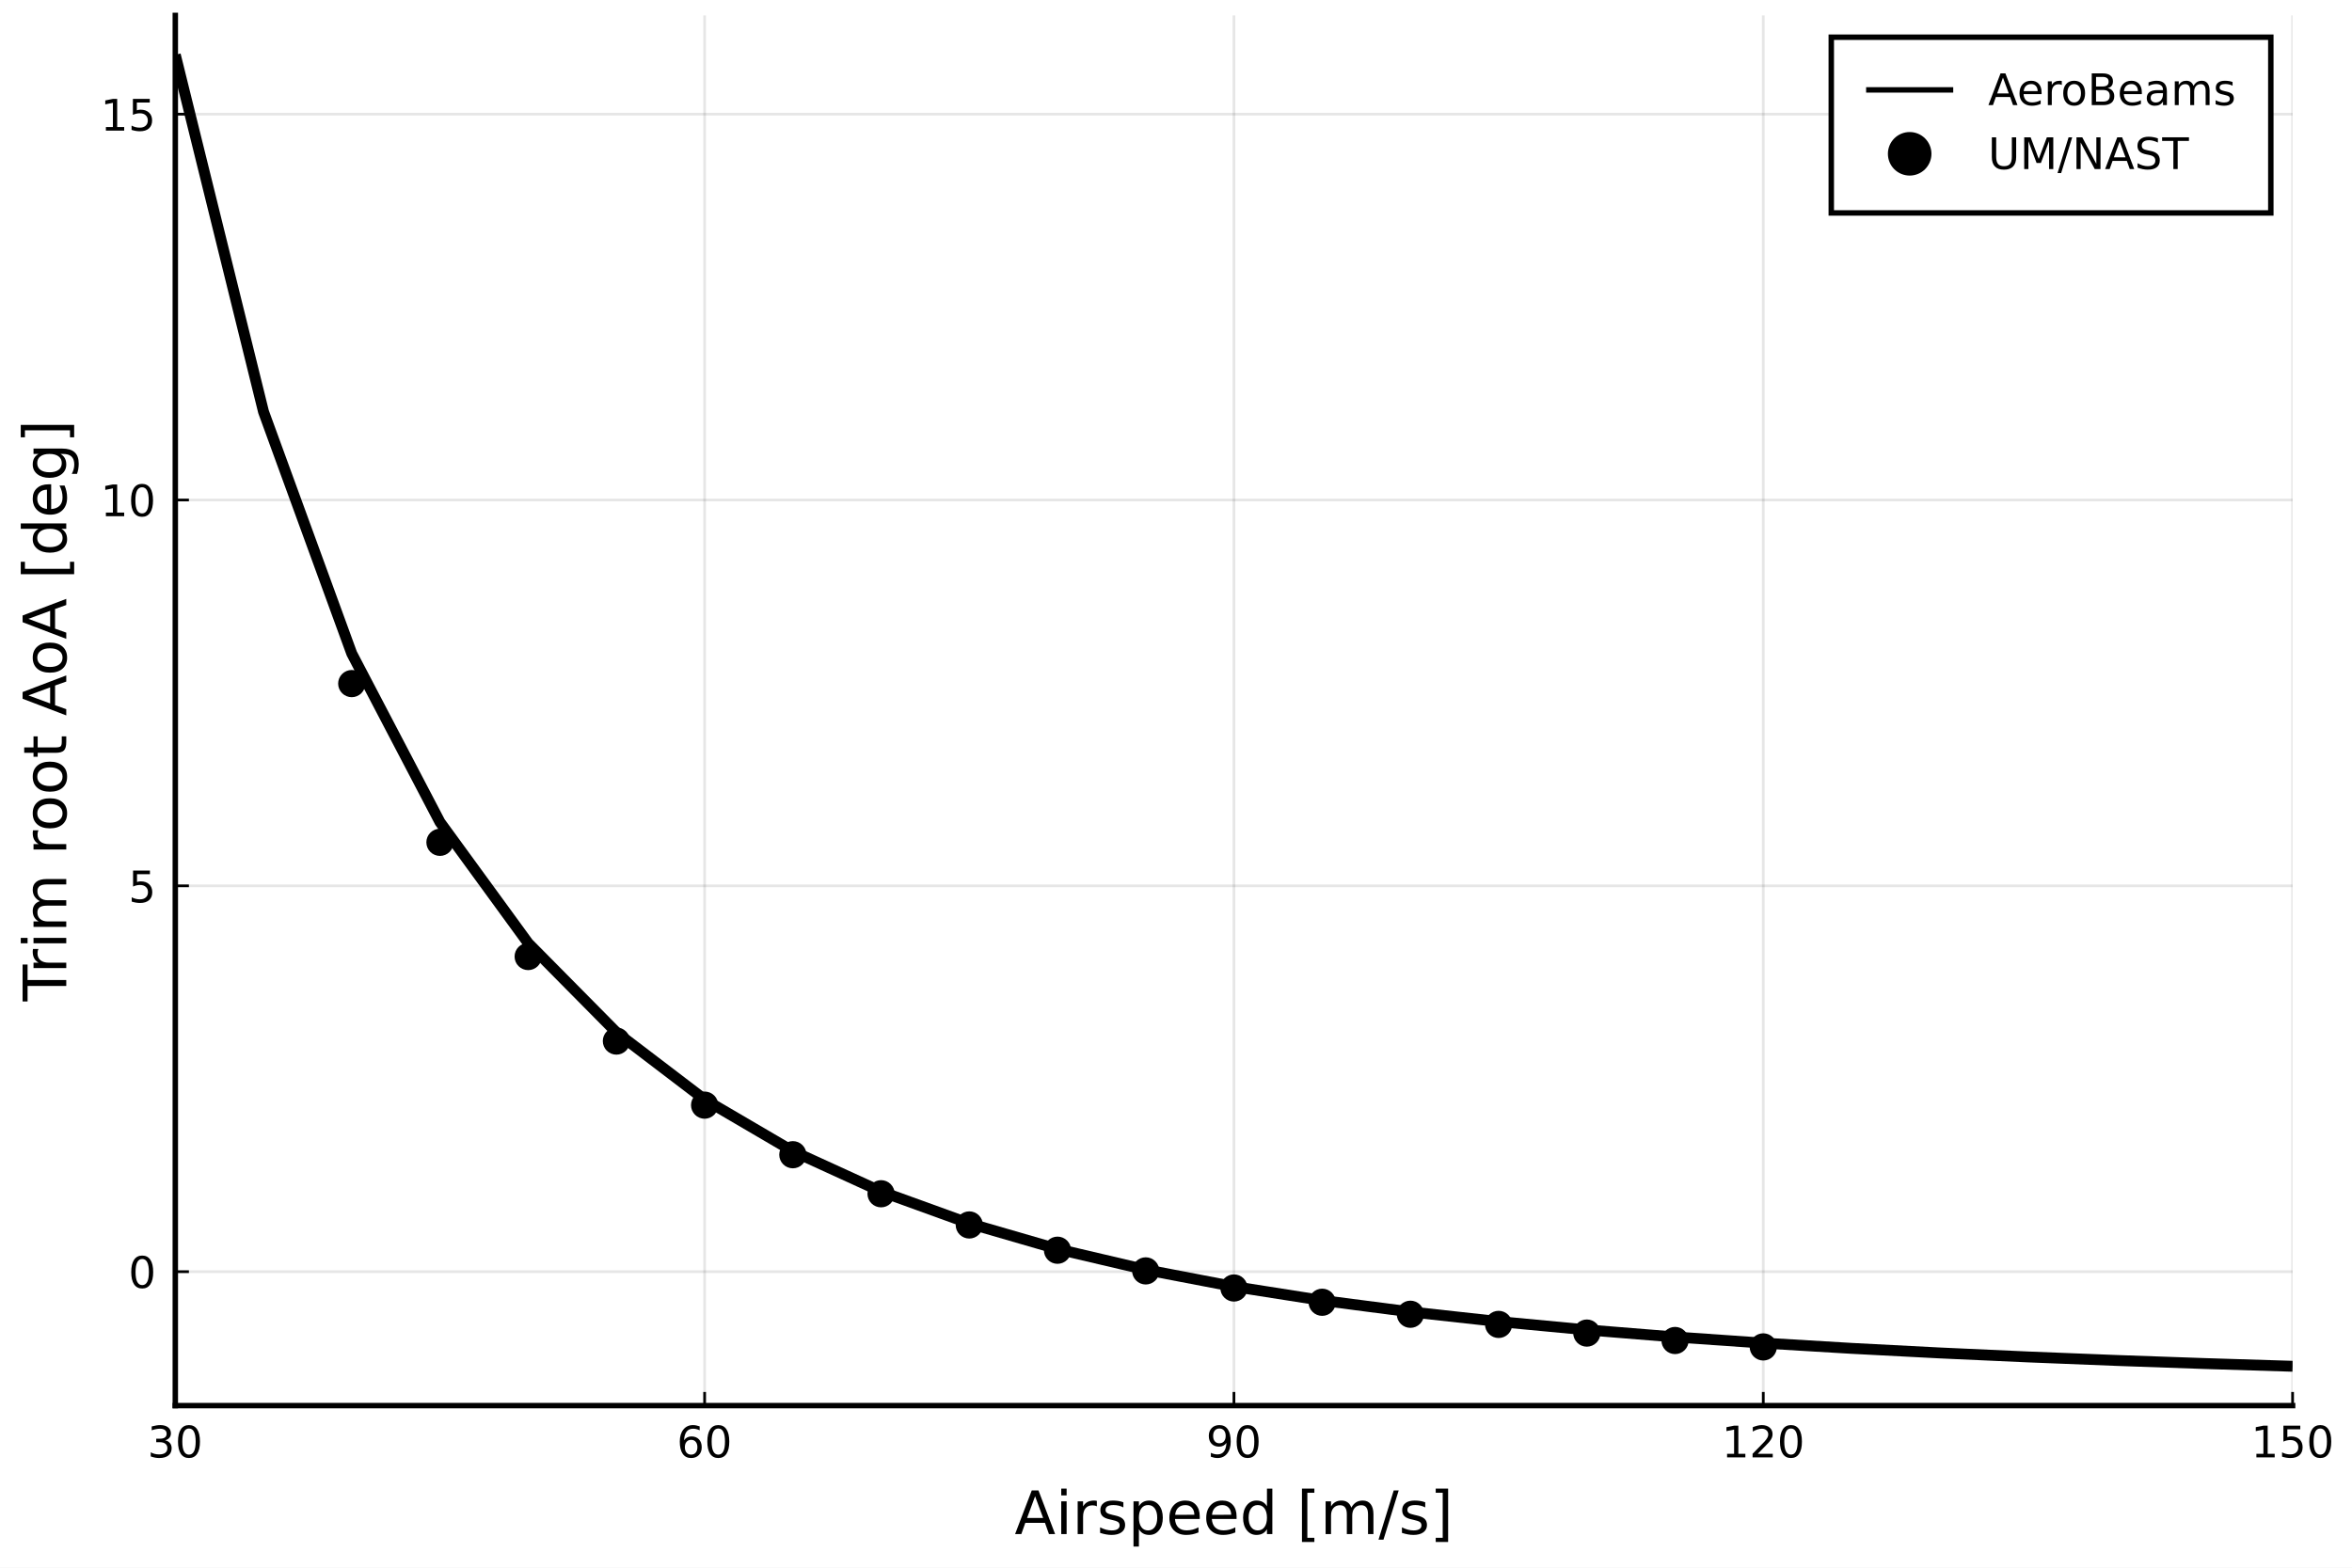
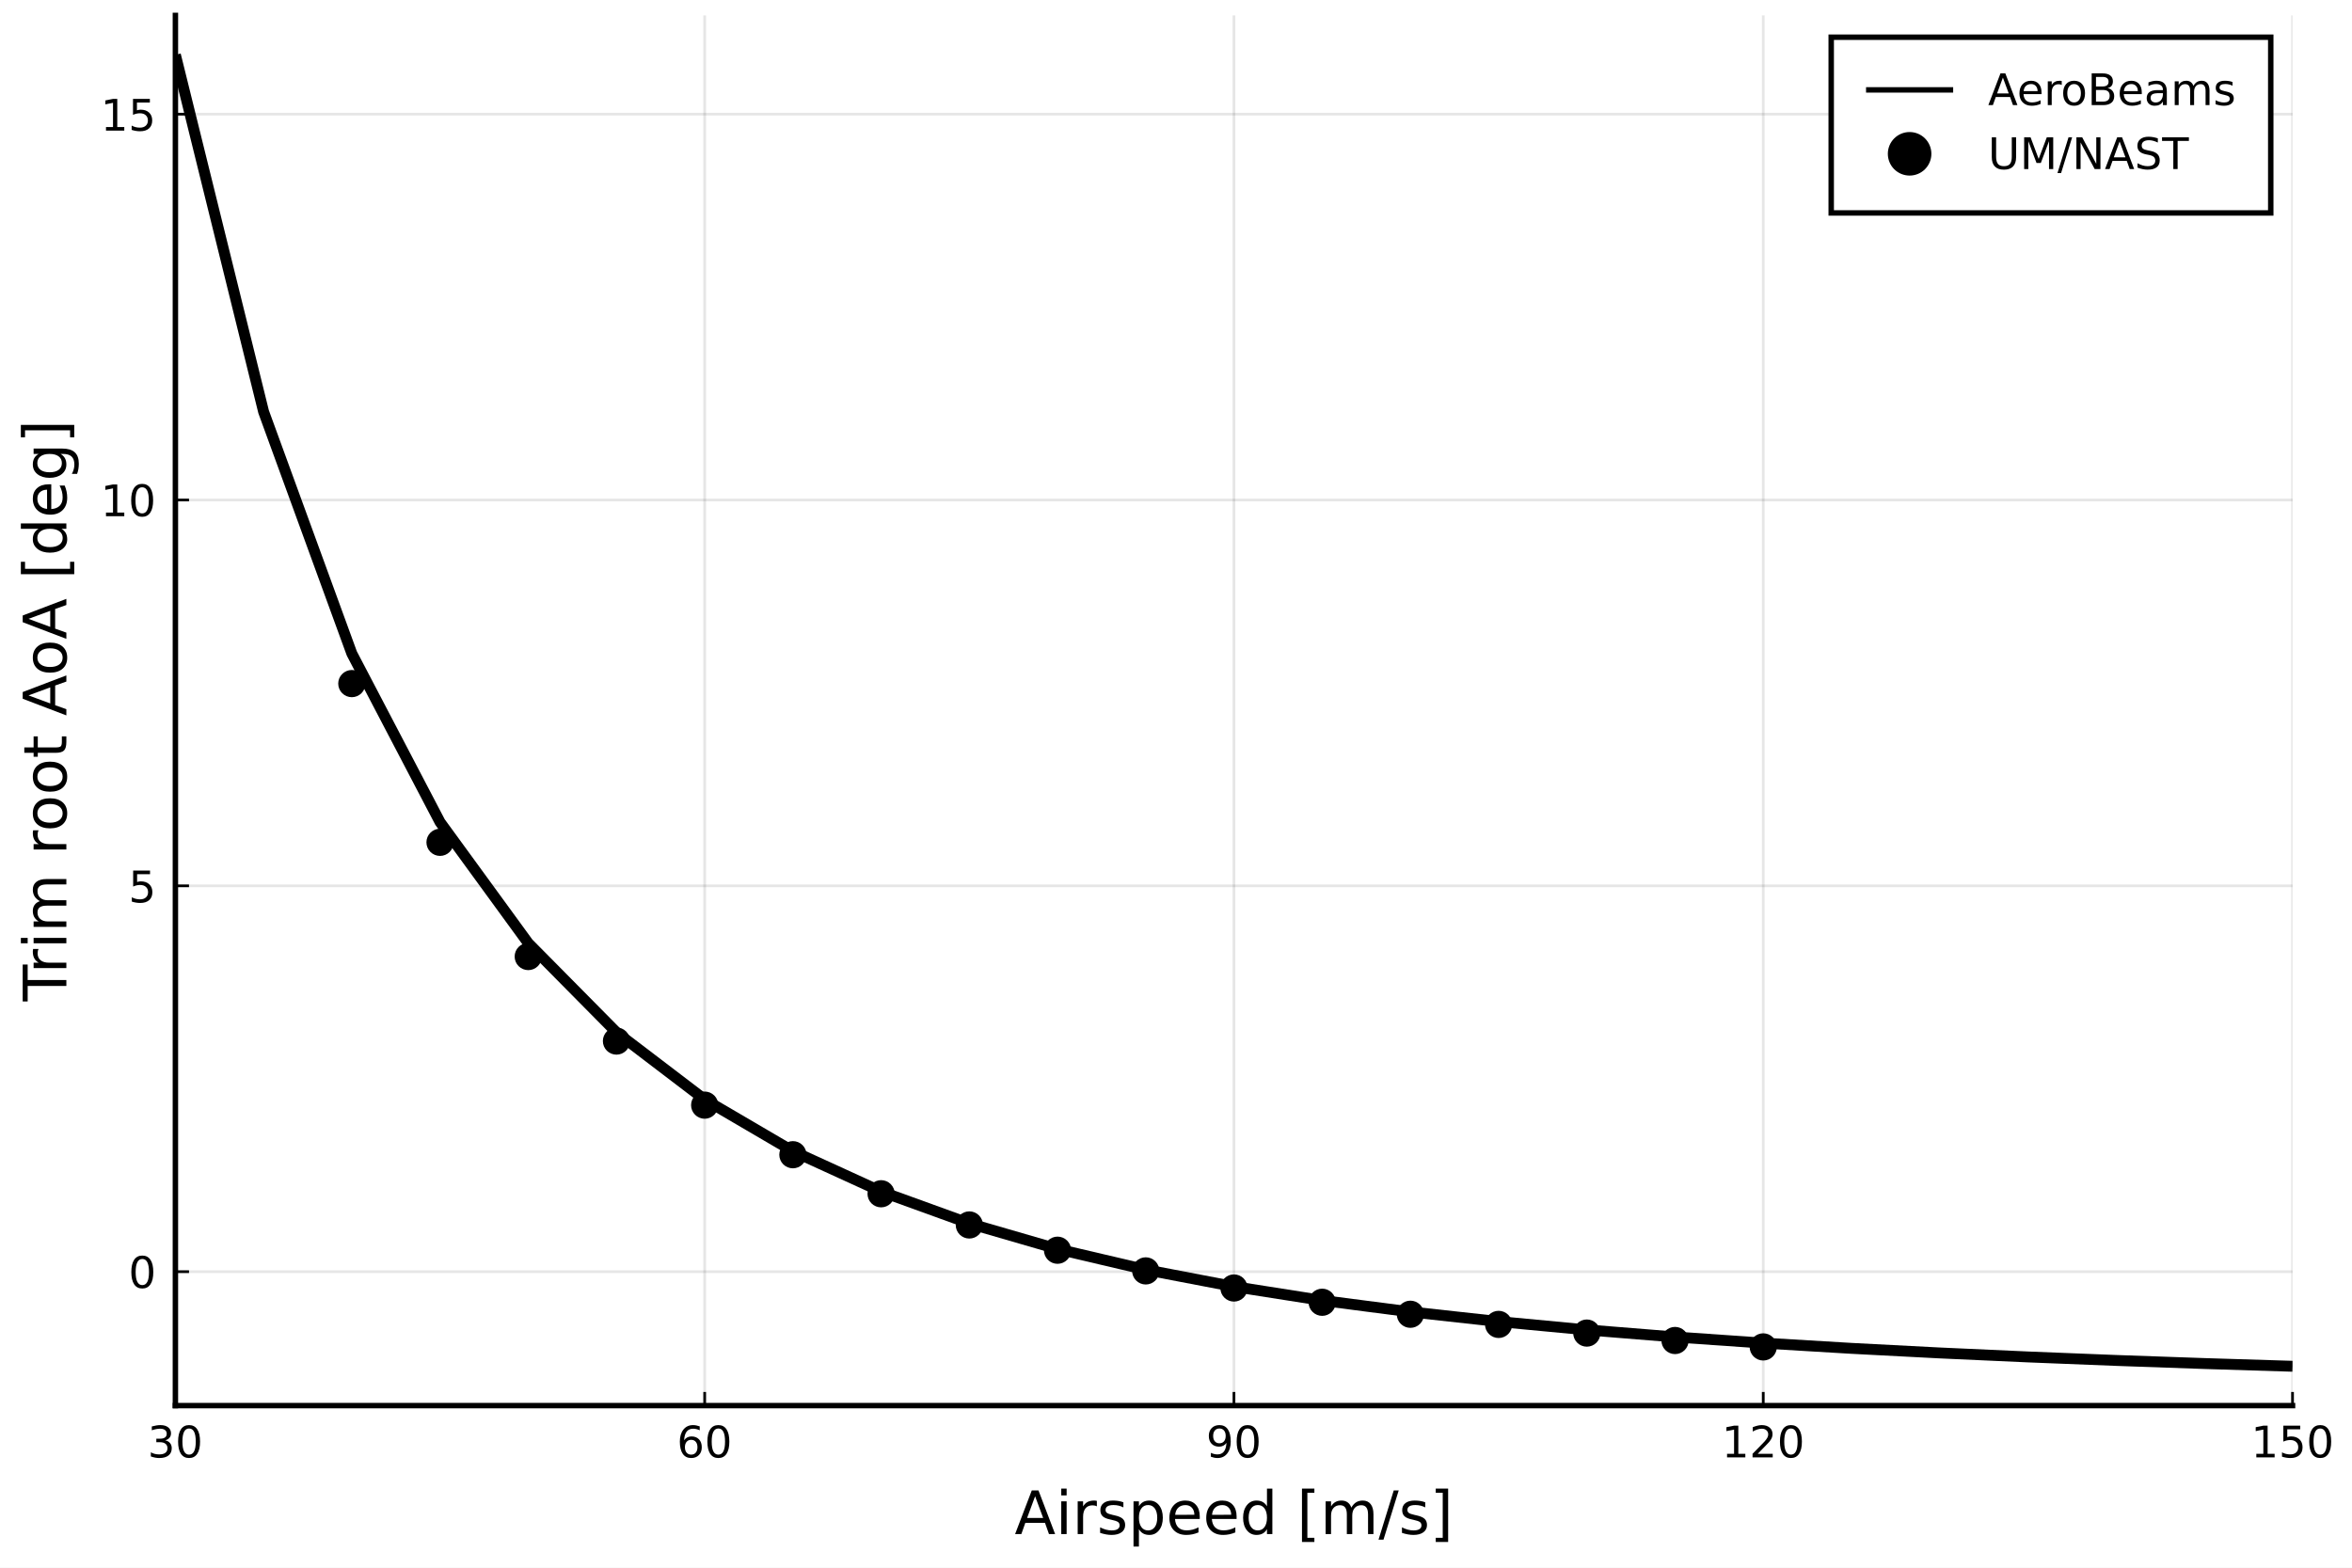
<svg xmlns="http://www.w3.org/2000/svg" xmlns:xlink="http://www.w3.org/1999/xlink" width="432pt" height="288pt" viewBox="0 0 432 288" version="1.1">
  <defs>
    <style type="text/css">*{stroke-linejoin: round; stroke-linecap: butt}</style>
  </defs>
  <g id="figure_1">
    <g id="patch_1">
      <path d="M 0 288  L 432 288  L 432 0  L 0 0  z " style="fill: #ffffff" />
    </g>
    <g id="axes_1">
      <g id="patch_2">
-         <path d="M 32.198 258.225  L 421.089 258.225  L 421.089 2.835  L 32.198 2.835  z " style="fill: #ffffff" />
+         <path d="M 32.216 258.225  L 421.077 258.225  L 421.077 2.835  L 32.216 2.835  z " style="fill: #ffffff" />
      </g>
      <g id="matplotlib.axis_1">
        <g id="xtick_1">
          <g id="line2d_1">
-             <path d="M 32.198 258.225  L 32.198 2.835  " clip-path="url(#pf3ec06d58f)" style="fill: none; stroke: #000000; stroke-opacity: 0.1; stroke-width: 0.5; stroke-linecap: square" />
+             <path d="M 32.216 258.225  L 32.216 2.835  " clip-path="url(#p12e2ec94f1)" style="fill: none; stroke: #000000; stroke-opacity: 0.1; stroke-width: 0.5; stroke-linecap: square" />
          </g>
          <g id="line2d_2">
            <defs>
-               <path id="meacc86bd08" d="M 0 0  L 0 -2.5  " style="stroke: #000000; stroke-width: 0.5" />
-             </defs>
-             <g>
-               <use xlink:href="#meacc86bd08" x="32.198" y="258.225" style="stroke: #000000; stroke-width: 0.5" />
+               <path id="m92c8164a01" d="M 0 0  L 0 -2.5  " style="stroke: #000000; stroke-width: 0.5" />
+             </defs>
+             <g>
+               <use xlink:href="#m92c8164a01" x="32.216" y="258.225" style="stroke: #000000; stroke-width: 0.5" />
            </g>
          </g>
          <g id="text_1">
-             <g transform="translate(27.07834 267.8041) scale(0.08 -0.08)">
+             <g transform="translate(27.09585 267.8041) scale(0.08 -0.08)">
              <defs>
                <path id="DejaVuSans-33" d="M 2597 2516  Q 3050 2419 3304 2112  Q 3559 1806 3559 1356  Q 3559 666 3084 287  Q 2609 -91 1734 -91  Q 1441 -91 1130 -33  Q 819 25 488 141  L 488 750  Q 750 597 1062 519  Q 1375 441 1716 441  Q 2309 441 2620 675  Q 2931 909 2931 1356  Q 2931 1769 2642 2001  Q 2353 2234 1838 2234  L 1294 2234  L 1294 2753  L 1863 2753  Q 2328 2753 2575 2939  Q 2822 3125 2822 3475  Q 2822 3834 2567 4026  Q 2313 4219 1838 4219  Q 1578 4219 1281 4162  Q 984 4106 628 3988  L 628 4550  Q 988 4650 1302 4700  Q 1616 4750 1894 4750  Q 2613 4750 3031 4423  Q 3450 4097 3450 3541  Q 3450 3153 3228 2886  Q 3006 2619 2597 2516  z " transform="scale(0.015625)" />
                <path id="DejaVuSans-30" d="M 2034 4250  Q 1547 4250 1301 3770  Q 1056 3291 1056 2328  Q 1056 1369 1301 889  Q 1547 409 2034 409  Q 2525 409 2770 889  Q 3016 1369 3016 2328  Q 3016 3291 2770 3770  Q 2525 4250 2034 4250  z M 2034 4750  Q 2819 4750 3233 4129  Q 3647 3509 3647 2328  Q 3647 1150 3233 529  Q 2819 -91 2034 -91  Q 1250 -91 836 529  Q 422 1150 422 2328  Q 422 3509 836 4129  Q 1250 4750 2034 4750  z " transform="scale(0.015625)" />
              </defs>
              <use xlink:href="#DejaVuSans-33" transform="translate(0 0.78125)" />
              <use xlink:href="#DejaVuSans-30" transform="translate(63.62305 0.78125)" />
            </g>
          </g>
        </g>
        <g id="xtick_2">
          <g id="line2d_3">
-             <path d="M 129.421 258.225  L 129.421 2.835  " clip-path="url(#pf3ec06d58f)" style="fill: none; stroke: #000000; stroke-opacity: 0.1; stroke-width: 0.5; stroke-linecap: square" />
+             <path d="M 129.431 258.225  L 129.431 2.835  " clip-path="url(#p12e2ec94f1)" style="fill: none; stroke: #000000; stroke-opacity: 0.1; stroke-width: 0.5; stroke-linecap: square" />
          </g>
          <g id="line2d_4">
            <g>
-               <use xlink:href="#meacc86bd08" x="129.421" y="258.225" style="stroke: #000000; stroke-width: 0.5" />
+               <use xlink:href="#m92c8164a01" x="129.431" y="258.225" style="stroke: #000000; stroke-width: 0.5" />
            </g>
          </g>
          <g id="text_2">
-             <g transform="translate(124.3009 267.8041) scale(0.08 -0.08)">
+             <g transform="translate(124.3111 267.8041) scale(0.08 -0.08)">
              <defs>
                <path id="DejaVuSans-36" d="M 2113 2584  Q 1688 2584 1439 2293  Q 1191 2003 1191 1497  Q 1191 994 1439 701  Q 1688 409 2113 409  Q 2538 409 2786 701  Q 3034 994 3034 1497  Q 3034 2003 2786 2293  Q 2538 2584 2113 2584  z M 3366 4563  L 3366 3988  Q 3128 4100 2886 4159  Q 2644 4219 2406 4219  Q 1781 4219 1451 3797  Q 1122 3375 1075 2522  Q 1259 2794 1537 2939  Q 1816 3084 2150 3084  Q 2853 3084 3261 2657  Q 3669 2231 3669 1497  Q 3669 778 3244 343  Q 2819 -91 2113 -91  Q 1303 -91 875 529  Q 447 1150 447 2328  Q 447 3434 972 4092  Q 1497 4750 2381 4750  Q 2619 4750 2861 4703  Q 3103 4656 3366 4563  z " transform="scale(0.015625)" />
              </defs>
              <use xlink:href="#DejaVuSans-36" transform="translate(0 0.78125)" />
              <use xlink:href="#DejaVuSans-30" transform="translate(63.62305 0.78125)" />
            </g>
          </g>
        </g>
        <g id="xtick_3">
          <g id="line2d_5">
-             <path d="M 226.643 258.225  L 226.643 2.835  " clip-path="url(#pf3ec06d58f)" style="fill: none; stroke: #000000; stroke-opacity: 0.1; stroke-width: 0.5; stroke-linecap: square" />
+             <path d="M 226.646 258.225  L 226.646 2.835  " clip-path="url(#p12e2ec94f1)" style="fill: none; stroke: #000000; stroke-opacity: 0.1; stroke-width: 0.5; stroke-linecap: square" />
          </g>
          <g id="line2d_6">
            <g>
-               <use xlink:href="#meacc86bd08" x="226.643" y="258.225" style="stroke: #000000; stroke-width: 0.5" />
+               <use xlink:href="#m92c8164a01" x="226.646" y="258.225" style="stroke: #000000; stroke-width: 0.5" />
            </g>
          </g>
          <g id="text_3">
-             <g transform="translate(221.5234 267.8041) scale(0.08 -0.08)">
+             <g transform="translate(221.5263 267.8041) scale(0.08 -0.08)">
              <defs>
                <path id="DejaVuSans-39" d="M 703 97  L 703 672  Q 941 559 1184 500  Q 1428 441 1663 441  Q 2288 441 2617 861  Q 2947 1281 2994 2138  Q 2813 1869 2534 1725  Q 2256 1581 1919 1581  Q 1219 1581 811 2004  Q 403 2428 403 3163  Q 403 3881 828 4315  Q 1253 4750 1959 4750  Q 2769 4750 3195 4129  Q 3622 3509 3622 2328  Q 3622 1225 3098 567  Q 2575 -91 1691 -91  Q 1453 -91 1209 -44  Q 966 3 703 97  z M 1959 2075  Q 2384 2075 2632 2365  Q 2881 2656 2881 3163  Q 2881 3666 2632 3958  Q 2384 4250 1959 4250  Q 1534 4250 1286 3958  Q 1038 3666 1038 3163  Q 1038 2656 1286 2365  Q 1534 2075 1959 2075  z " transform="scale(0.015625)" />
              </defs>
              <use xlink:href="#DejaVuSans-39" transform="translate(0 0.78125)" />
              <use xlink:href="#DejaVuSans-30" transform="translate(63.62305 0.78125)" />
            </g>
          </g>
        </g>
        <g id="xtick_4">
          <g id="line2d_7">
-             <path d="M 323.866 258.225  L 323.866 2.835  " clip-path="url(#pf3ec06d58f)" style="fill: none; stroke: #000000; stroke-opacity: 0.1; stroke-width: 0.5; stroke-linecap: square" />
+             <path d="M 323.861 258.225  L 323.861 2.835  " clip-path="url(#p12e2ec94f1)" style="fill: none; stroke: #000000; stroke-opacity: 0.1; stroke-width: 0.5; stroke-linecap: square" />
          </g>
          <g id="line2d_8">
            <g>
-               <use xlink:href="#meacc86bd08" x="323.866" y="258.225" style="stroke: #000000; stroke-width: 0.5" />
+               <use xlink:href="#m92c8164a01" x="323.861" y="258.225" style="stroke: #000000; stroke-width: 0.5" />
            </g>
          </g>
          <g id="text_4">
-             <g transform="translate(316.226 267.8041) scale(0.08 -0.08)">
+             <g transform="translate(316.2214 267.8041) scale(0.08 -0.08)">
              <defs>
                <path id="DejaVuSans-31" d="M 794 531  L 1825 531  L 1825 4091  L 703 3866  L 703 4441  L 1819 4666  L 2450 4666  L 2450 531  L 3481 531  L 3481 0  L 794 0  L 794 531  z " transform="scale(0.015625)" />
                <path id="DejaVuSans-32" d="M 1228 531  L 3431 531  L 3431 0  L 469 0  L 469 531  Q 828 903 1448 1529  Q 2069 2156 2228 2338  Q 2531 2678 2651 2914  Q 2772 3150 2772 3378  Q 2772 3750 2511 3984  Q 2250 4219 1831 4219  Q 1534 4219 1204 4116  Q 875 4013 500 3803  L 500 4441  Q 881 4594 1212 4672  Q 1544 4750 1819 4750  Q 2544 4750 2975 4387  Q 3406 4025 3406 3419  Q 3406 3131 3298 2873  Q 3191 2616 2906 2266  Q 2828 2175 2409 1742  Q 1991 1309 1228 531  z " transform="scale(0.015625)" />
              </defs>
              <use xlink:href="#DejaVuSans-31" transform="translate(0 0.78125)" />
              <use xlink:href="#DejaVuSans-32" transform="translate(63.62305 0.78125)" />
              <use xlink:href="#DejaVuSans-30" transform="translate(127.2461 0.78125)" />
            </g>
          </g>
        </g>
        <g id="xtick_5">
          <g id="line2d_9">
-             <path d="M 421.089 258.225  L 421.089 2.835  " clip-path="url(#pf3ec06d58f)" style="fill: none; stroke: #000000; stroke-opacity: 0.1; stroke-width: 0.5; stroke-linecap: square" />
+             <path d="M 421.077 258.225  L 421.077 2.835  " clip-path="url(#p12e2ec94f1)" style="fill: none; stroke: #000000; stroke-opacity: 0.1; stroke-width: 0.5; stroke-linecap: square" />
          </g>
          <g id="line2d_10">
            <g>
-               <use xlink:href="#meacc86bd08" x="421.089" y="258.225" style="stroke: #000000; stroke-width: 0.5" />
+               <use xlink:href="#m92c8164a01" x="421.077" y="258.225" style="stroke: #000000; stroke-width: 0.5" />
            </g>
          </g>
          <g id="text_5">
-             <g transform="translate(413.4485 267.8041) scale(0.08 -0.08)">
+             <g transform="translate(413.4366 267.8041) scale(0.08 -0.08)">
              <defs>
                <path id="DejaVuSans-35" d="M 691 4666  L 3169 4666  L 3169 4134  L 1269 4134  L 1269 2991  Q 1406 3038 1543 3061  Q 1681 3084 1819 3084  Q 2600 3084 3056 2656  Q 3513 2228 3513 1497  Q 3513 744 3044 326  Q 2575 -91 1722 -91  Q 1428 -91 1123 -41  Q 819 9 494 109  L 494 744  Q 775 591 1075 516  Q 1375 441 1709 441  Q 2250 441 2565 725  Q 2881 1009 2881 1497  Q 2881 1984 2565 2268  Q 2250 2553 1709 2553  Q 1456 2553 1204 2497  Q 953 2441 691 2322  L 691 4666  z " transform="scale(0.015625)" />
              </defs>
              <use xlink:href="#DejaVuSans-31" transform="translate(0 0.78125)" />
              <use xlink:href="#DejaVuSans-35" transform="translate(63.62305 0.78125)" />
              <use xlink:href="#DejaVuSans-30" transform="translate(127.2461 0.78125)" />
            </g>
          </g>
        </g>
        <g id="text_6">
-           <g transform="translate(186.3602 281.8261) scale(0.11 -0.11)">
+           <g transform="translate(186.363 281.8261) scale(0.11 -0.11)">
            <defs>
              <path id="DejaVuSans-41" d="M 2188 4044  L 1331 1722  L 3047 1722  L 2188 4044  z M 1831 4666  L 2547 4666  L 4325 0  L 3669 0  L 3244 1197  L 1141 1197  L 716 0  L 50 0  L 1831 4666  z " transform="scale(0.015625)" />
              <path id="DejaVuSans-69" d="M 603 3500  L 1178 3500  L 1178 0  L 603 0  L 603 3500  z M 603 4863  L 1178 4863  L 1178 4134  L 603 4134  L 603 4863  z " transform="scale(0.015625)" />
              <path id="DejaVuSans-72" d="M 2631 2963  Q 2534 3019 2420 3045  Q 2306 3072 2169 3072  Q 1681 3072 1420 2755  Q 1159 2438 1159 1844  L 1159 0  L 581 0  L 581 3500  L 1159 3500  L 1159 2956  Q 1341 3275 1631 3429  Q 1922 3584 2338 3584  Q 2397 3584 2469 3576  Q 2541 3569 2628 3553  L 2631 2963  z " transform="scale(0.015625)" />
              <path id="DejaVuSans-73" d="M 2834 3397  L 2834 2853  Q 2591 2978 2328 3040  Q 2066 3103 1784 3103  Q 1356 3103 1142 2972  Q 928 2841 928 2578  Q 928 2378 1081 2264  Q 1234 2150 1697 2047  L 1894 2003  Q 2506 1872 2764 1633  Q 3022 1394 3022 966  Q 3022 478 2636 193  Q 2250 -91 1575 -91  Q 1294 -91 989 -36  Q 684 19 347 128  L 347 722  Q 666 556 975 473  Q 1284 391 1588 391  Q 1994 391 2212 530  Q 2431 669 2431 922  Q 2431 1156 2273 1281  Q 2116 1406 1581 1522  L 1381 1569  Q 847 1681 609 1914  Q 372 2147 372 2553  Q 372 3047 722 3315  Q 1072 3584 1716 3584  Q 2034 3584 2315 3537  Q 2597 3491 2834 3397  z " transform="scale(0.015625)" />
              <path id="DejaVuSans-70" d="M 1159 525  L 1159 -1331  L 581 -1331  L 581 3500  L 1159 3500  L 1159 2969  Q 1341 3281 1617 3432  Q 1894 3584 2278 3584  Q 2916 3584 3314 3078  Q 3713 2572 3713 1747  Q 3713 922 3314 415  Q 2916 -91 2278 -91  Q 1894 -91 1617 61  Q 1341 213 1159 525  z M 3116 1747  Q 3116 2381 2855 2742  Q 2594 3103 2138 3103  Q 1681 3103 1420 2742  Q 1159 2381 1159 1747  Q 1159 1113 1420 752  Q 1681 391 2138 391  Q 2594 391 2855 752  Q 3116 1113 3116 1747  z " transform="scale(0.015625)" />
              <path id="DejaVuSans-65" d="M 3597 1894  L 3597 1613  L 953 1613  Q 991 1019 1311 708  Q 1631 397 2203 397  Q 2534 397 2845 478  Q 3156 559 3463 722  L 3463 178  Q 3153 47 2828 -22  Q 2503 -91 2169 -91  Q 1331 -91 842 396  Q 353 884 353 1716  Q 353 2575 817 3079  Q 1281 3584 2069 3584  Q 2775 3584 3186 3129  Q 3597 2675 3597 1894  z M 3022 2063  Q 3016 2534 2758 2815  Q 2500 3097 2075 3097  Q 1594 3097 1305 2825  Q 1016 2553 972 2059  L 3022 2063  z " transform="scale(0.015625)" />
              <path id="DejaVuSans-64" d="M 2906 2969  L 2906 4863  L 3481 4863  L 3481 0  L 2906 0  L 2906 525  Q 2725 213 2448 61  Q 2172 -91 1784 -91  Q 1150 -91 751 415  Q 353 922 353 1747  Q 353 2572 751 3078  Q 1150 3584 1784 3584  Q 2172 3584 2448 3432  Q 2725 3281 2906 2969  z M 947 1747  Q 947 1113 1208 752  Q 1469 391 1925 391  Q 2381 391 2643 752  Q 2906 1113 2906 1747  Q 2906 2381 2643 2742  Q 2381 3103 1925 3103  Q 1469 3103 1208 2742  Q 947 2381 947 1747  z " transform="scale(0.015625)" />
              <path id="DejaVuSans-20" transform="scale(0.015625)" />
              <path id="DejaVuSans-5b" d="M 550 4863  L 1875 4863  L 1875 4416  L 1125 4416  L 1125 -397  L 1875 -397  L 1875 -844  L 550 -844  L 550 4863  z " transform="scale(0.015625)" />
              <path id="DejaVuSans-6d" d="M 3328 2828  Q 3544 3216 3844 3400  Q 4144 3584 4550 3584  Q 5097 3584 5394 3201  Q 5691 2819 5691 2113  L 5691 0  L 5113 0  L 5113 2094  Q 5113 2597 4934 2840  Q 4756 3084 4391 3084  Q 3944 3084 3684 2787  Q 3425 2491 3425 1978  L 3425 0  L 2847 0  L 2847 2094  Q 2847 2600 2669 2842  Q 2491 3084 2119 3084  Q 1678 3084 1418 2786  Q 1159 2488 1159 1978  L 1159 0  L 581 0  L 581 3500  L 1159 3500  L 1159 2956  Q 1356 3278 1631 3431  Q 1906 3584 2284 3584  Q 2666 3584 2933 3390  Q 3200 3197 3328 2828  z " transform="scale(0.015625)" />
              <path id="DejaVuSans-2f" d="M 1625 4666  L 2156 4666  L 531 -594  L 0 -594  L 1625 4666  z " transform="scale(0.015625)" />
              <path id="DejaVuSans-5d" d="M 1947 4863  L 1947 -844  L 622 -844  L 622 -397  L 1369 -397  L 1369 4416  L 622 4416  L 622 4863  L 1947 4863  z " transform="scale(0.015625)" />
            </defs>
            <use xlink:href="#DejaVuSans-41" />
            <use xlink:href="#DejaVuSans-69" x="68.408" />
            <use xlink:href="#DejaVuSans-72" x="96.191" />
            <use xlink:href="#DejaVuSans-73" x="137.305" />
            <use xlink:href="#DejaVuSans-70" x="189.404" />
            <use xlink:href="#DejaVuSans-65" x="252.881" />
            <use xlink:href="#DejaVuSans-65" x="314.404" />
            <use xlink:href="#DejaVuSans-64" x="375.928" />
            <use xlink:href="#DejaVuSans-20" x="439.404" />
            <use xlink:href="#DejaVuSans-5b" x="471.191" />
            <use xlink:href="#DejaVuSans-6d" x="510.205" />
            <use xlink:href="#DejaVuSans-2f" x="607.617" />
            <use xlink:href="#DejaVuSans-73" x="641.309" />
            <use xlink:href="#DejaVuSans-5d" x="693.408" />
          </g>
        </g>
      </g>
      <g id="matplotlib.axis_2">
        <g id="ytick_1">
          <g id="line2d_11">
-             <path d="M 32.198 233.622  L 421.089 233.622  " clip-path="url(#pf3ec06d58f)" style="fill: none; stroke: #000000; stroke-opacity: 0.1; stroke-width: 0.5; stroke-linecap: square" />
+             <path d="M 32.216 233.622  L 421.077 233.622  " clip-path="url(#p12e2ec94f1)" style="fill: none; stroke: #000000; stroke-opacity: 0.1; stroke-width: 0.5; stroke-linecap: square" />
          </g>
          <g id="line2d_12">
            <defs>
-               <path id="m03a5f87b4e" d="M 0 0  L 2.5 0  " style="stroke: #000000; stroke-width: 0.5" />
-             </defs>
-             <g>
-               <use xlink:href="#m03a5f87b4e" x="32.198" y="233.622" style="stroke: #000000; stroke-width: 0.5" />
+               <path id="mafe635f8a2" d="M 0 0  L 2.5 0  " style="stroke: #000000; stroke-width: 0.5" />
+             </defs>
+             <g>
+               <use xlink:href="#mafe635f8a2" x="32.216" y="233.622" style="stroke: #000000; stroke-width: 0.5" />
            </g>
          </g>
          <g id="text_7">
-             <g transform="translate(23.57834 236.6615) scale(0.08 -0.08)">
+             <g transform="translate(23.59585 236.6615) scale(0.08 -0.08)">
              <use xlink:href="#DejaVuSans-30" transform="translate(0 0.78125)" />
            </g>
          </g>
        </g>
        <g id="ytick_2">
          <g id="line2d_13">
-             <path d="M 32.198 162.738  L 421.089 162.738  " clip-path="url(#pf3ec06d58f)" style="fill: none; stroke: #000000; stroke-opacity: 0.1; stroke-width: 0.5; stroke-linecap: square" />
+             <path d="M 32.216 162.738  L 421.077 162.738  " clip-path="url(#p12e2ec94f1)" style="fill: none; stroke: #000000; stroke-opacity: 0.1; stroke-width: 0.5; stroke-linecap: square" />
          </g>
          <g id="line2d_14">
            <g>
-               <use xlink:href="#m03a5f87b4e" x="32.198" y="162.738" style="stroke: #000000; stroke-width: 0.5" />
+               <use xlink:href="#mafe635f8a2" x="32.216" y="162.738" style="stroke: #000000; stroke-width: 0.5" />
            </g>
          </g>
          <g id="text_8">
-             <g transform="translate(23.57834 165.7774) scale(0.08 -0.08)">
+             <g transform="translate(23.59585 165.7774) scale(0.08 -0.08)">
              <use xlink:href="#DejaVuSans-35" transform="translate(0 0.09375)" />
            </g>
          </g>
        </g>
        <g id="ytick_3">
          <g id="line2d_15">
-             <path d="M 32.198 91.854  L 421.089 91.854  " clip-path="url(#pf3ec06d58f)" style="fill: none; stroke: #000000; stroke-opacity: 0.1; stroke-width: 0.5; stroke-linecap: square" />
+             <path d="M 32.216 91.854  L 421.077 91.854  " clip-path="url(#p12e2ec94f1)" style="fill: none; stroke: #000000; stroke-opacity: 0.1; stroke-width: 0.5; stroke-linecap: square" />
          </g>
          <g id="line2d_16">
            <g>
-               <use xlink:href="#m03a5f87b4e" x="32.198" y="91.854" style="stroke: #000000; stroke-width: 0.5" />
+               <use xlink:href="#mafe635f8a2" x="32.216" y="91.854" style="stroke: #000000; stroke-width: 0.5" />
            </g>
          </g>
          <g id="text_9">
-             <g transform="translate(18.45834 94.89321) scale(0.08 -0.08)">
+             <g transform="translate(18.47585 94.89321) scale(0.08 -0.08)">
              <use xlink:href="#DejaVuSans-31" transform="translate(0 0.78125)" />
              <use xlink:href="#DejaVuSans-30" transform="translate(63.62305 0.78125)" />
            </g>
          </g>
        </g>
        <g id="ytick_4">
          <g id="line2d_17">
-             <path d="M 32.198 20.97  L 421.089 20.97  " clip-path="url(#pf3ec06d58f)" style="fill: none; stroke: #000000; stroke-opacity: 0.1; stroke-width: 0.5; stroke-linecap: square" />
+             <path d="M 32.216 20.97  L 421.077 20.97  " clip-path="url(#p12e2ec94f1)" style="fill: none; stroke: #000000; stroke-opacity: 0.1; stroke-width: 0.5; stroke-linecap: square" />
          </g>
          <g id="line2d_18">
            <g>
-               <use xlink:href="#m03a5f87b4e" x="32.198" y="20.97" style="stroke: #000000; stroke-width: 0.5" />
+               <use xlink:href="#mafe635f8a2" x="32.216" y="20.97" style="stroke: #000000; stroke-width: 0.5" />
            </g>
          </g>
          <g id="text_10">
-             <g transform="translate(18.45834 24.00906) scale(0.08 -0.08)">
+             <g transform="translate(18.47585 24.00906) scale(0.08 -0.08)">
              <use xlink:href="#DejaVuSans-31" transform="translate(0 0.09375)" />
              <use xlink:href="#DejaVuSans-35" transform="translate(63.62305 0.09375)" />
            </g>
          </g>
        </g>
        <g id="text_11">
-           <g transform="translate(12.17068 183.9453) rotate(-90) scale(0.11 -0.11)">
+           <g transform="translate(12.1882 183.9453) rotate(-90) scale(0.11 -0.11)">
            <defs>
              <path id="DejaVuSans-54" d="M -19 4666  L 3928 4666  L 3928 4134  L 2272 4134  L 2272 0  L 1638 0  L 1638 4134  L -19 4134  L -19 4666  z " transform="scale(0.015625)" />
              <path id="DejaVuSans-6f" d="M 1959 3097  Q 1497 3097 1228 2736  Q 959 2375 959 1747  Q 959 1119 1226 758  Q 1494 397 1959 397  Q 2419 397 2687 759  Q 2956 1122 2956 1747  Q 2956 2369 2687 2733  Q 2419 3097 1959 3097  z M 1959 3584  Q 2709 3584 3137 3096  Q 3566 2609 3566 1747  Q 3566 888 3137 398  Q 2709 -91 1959 -91  Q 1206 -91 779 398  Q 353 888 353 1747  Q 353 2609 779 3096  Q 1206 3584 1959 3584  z " transform="scale(0.015625)" />
              <path id="DejaVuSans-74" d="M 1172 4494  L 1172 3500  L 2356 3500  L 2356 3053  L 1172 3053  L 1172 1153  Q 1172 725 1289 603  Q 1406 481 1766 481  L 2356 481  L 2356 0  L 1766 0  Q 1100 0 847 248  Q 594 497 594 1153  L 594 3053  L 172 3053  L 172 3500  L 594 3500  L 594 4494  L 1172 4494  z " transform="scale(0.015625)" />
              <path id="DejaVuSans-67" d="M 2906 1791  Q 2906 2416 2648 2759  Q 2391 3103 1925 3103  Q 1463 3103 1205 2759  Q 947 2416 947 1791  Q 947 1169 1205 825  Q 1463 481 1925 481  Q 2391 481 2648 825  Q 2906 1169 2906 1791  z M 3481 434  Q 3481 -459 3084 -895  Q 2688 -1331 1869 -1331  Q 1566 -1331 1297 -1286  Q 1028 -1241 775 -1147  L 775 -588  Q 1028 -725 1275 -790  Q 1522 -856 1778 -856  Q 2344 -856 2625 -561  Q 2906 -266 2906 331  L 2906 616  Q 2728 306 2450 153  Q 2172 0 1784 0  Q 1141 0 747 490  Q 353 981 353 1791  Q 353 2603 747 3093  Q 1141 3584 1784 3584  Q 2172 3584 2450 3431  Q 2728 3278 2906 2969  L 2906 3500  L 3481 3500  L 3481 434  z " transform="scale(0.015625)" />
            </defs>
            <use xlink:href="#DejaVuSans-54" />
            <use xlink:href="#DejaVuSans-72" x="46.334" />
            <use xlink:href="#DejaVuSans-69" x="87.447" />
            <use xlink:href="#DejaVuSans-6d" x="115.23" />
            <use xlink:href="#DejaVuSans-20" x="212.643" />
            <use xlink:href="#DejaVuSans-72" x="244.43" />
            <use xlink:href="#DejaVuSans-6f" x="283.293" />
            <use xlink:href="#DejaVuSans-6f" x="344.475" />
            <use xlink:href="#DejaVuSans-74" x="405.656" />
            <use xlink:href="#DejaVuSans-20" x="444.865" />
            <use xlink:href="#DejaVuSans-41" x="476.652" />
            <use xlink:href="#DejaVuSans-6f" x="543.311" />
            <use xlink:href="#DejaVuSans-41" x="604.492" />
            <use xlink:href="#DejaVuSans-20" x="672.9" />
            <use xlink:href="#DejaVuSans-5b" x="704.688" />
            <use xlink:href="#DejaVuSans-64" x="743.701" />
            <use xlink:href="#DejaVuSans-65" x="807.178" />
            <use xlink:href="#DejaVuSans-67" x="868.701" />
            <use xlink:href="#DejaVuSans-5d" x="932.178" />
          </g>
        </g>
      </g>
      <g id="line2d_19">
-         <path d="M 32.198 10.063  L 48.402 75.642  L 64.606 120.054  L 80.81 151.029  L 97.013 173.264  L 113.217 189.648  L 129.421 201.996  L 145.625 211.484  L 161.828 218.894  L 178.032 224.76  L 194.236 229.459  L 210.44 233.259  L 226.643 236.359  L 242.847 238.904  L 259.051 241.006  L 275.255 242.785  L 291.458 244.313  L 307.662 245.618  L 323.866 246.739  L 340.07 247.707  L 356.274 248.549  L 372.477 249.283  L 388.681 249.927  L 404.885 250.495  L 421.089 250.997  " clip-path="url(#pf3ec06d58f)" style="fill: none; stroke: #000000; stroke-width: 2" />
+         <path d="M 32.216 10.063  L 48.418 75.642  L 64.621 120.054  L 80.823 151.029  L 97.026 173.264  L 113.229 189.648  L 129.431 201.996  L 145.634 211.484  L 161.836 218.894  L 178.039 224.76  L 194.241 229.459  L 210.444 233.259  L 226.646 236.359  L 242.849 238.904  L 259.051 241.006  L 275.254 242.785  L 291.456 244.313  L 307.659 245.618  L 323.861 246.739  L 340.064 247.707  L 356.267 248.549  L 372.469 249.283  L 388.672 249.927  L 404.874 250.495  L 421.077 250.997  " clip-path="url(#p12e2ec94f1)" style="fill: none; stroke: #000000; stroke-width: 2" />
      </g>
      <g id="PathCollection_1">
        <defs>
-           <path id="m8e6b514d3e" d="M 0 2  C 0.53 2 1.039 1.789 1.414 1.414  C 1.789 1.039 2 0.53 2 0  C 2 -0.53 1.789 -1.039 1.414 -1.414  C 1.039 -1.789 0.53 -2 0 -2  C -0.53 -2 -1.039 -1.789 -1.414 -1.414  C -1.789 -1.039 -2 -0.53 -2 0  C -2 0.53 -1.789 1.039 -1.414 1.414  C -1.039 1.789 -0.53 2 0 2  z " style="stroke: #000000" />
+           <path id="md43599f11f" d="M 0 2  C 0.53 2 1.039 1.789 1.414 1.414  C 1.789 1.039 2 0.53 2 0  C 2 -0.53 1.789 -1.039 1.414 -1.414  C 1.039 -1.789 0.53 -2 0 -2  C -0.53 -2 -1.039 -1.789 -1.414 -1.414  C -1.789 -1.039 -2 -0.53 -2 0  C -2 0.53 -1.789 1.039 -1.414 1.414  C -1.039 1.789 -0.53 2 0 2  z " style="stroke: #000000" />
        </defs>
-         <g clip-path="url(#pf3ec06d58f)">
-           <use xlink:href="#m8e6b514d3e" x="64.606" y="125.583" style="stroke: #000000" />
-           <use xlink:href="#m8e6b514d3e" x="80.81" y="154.742" style="stroke: #000000" />
-           <use xlink:href="#m8e6b514d3e" x="97.013" y="175.724" style="stroke: #000000" />
-           <use xlink:href="#m8e6b514d3e" x="113.217" y="191.252" style="stroke: #000000" />
-           <use xlink:href="#m8e6b514d3e" x="129.421" y="203.024" style="stroke: #000000" />
-           <use xlink:href="#m8e6b514d3e" x="145.625" y="212.133" style="stroke: #000000" />
-           <use xlink:href="#m8e6b514d3e" x="161.828" y="219.305" style="stroke: #000000" />
-           <use xlink:href="#m8e6b514d3e" x="178.032" y="225.037" style="stroke: #000000" />
-           <use xlink:href="#m8e6b514d3e" x="194.236" y="229.678" style="stroke: #000000" />
-           <use xlink:href="#m8e6b514d3e" x="210.44" y="233.477" style="stroke: #000000" />
-           <use xlink:href="#m8e6b514d3e" x="226.643" y="236.618" style="stroke: #000000" />
-           <use xlink:href="#m8e6b514d3e" x="242.847" y="239.239" style="stroke: #000000" />
-           <use xlink:href="#m8e6b514d3e" x="259.051" y="241.442" style="stroke: #000000" />
-           <use xlink:href="#m8e6b514d3e" x="275.255" y="243.308" style="stroke: #000000" />
-           <use xlink:href="#m8e6b514d3e" x="291.458" y="244.9" style="stroke: #000000" />
-           <use xlink:href="#m8e6b514d3e" x="307.662" y="246.264" style="stroke: #000000" />
-           <use xlink:href="#m8e6b514d3e" x="323.866" y="247.442" style="stroke: #000000" />
+         <g clip-path="url(#p12e2ec94f1)">
+           <use xlink:href="#md43599f11f" x="64.621" y="125.583" style="stroke: #000000" />
+           <use xlink:href="#md43599f11f" x="80.823" y="154.742" style="stroke: #000000" />
+           <use xlink:href="#md43599f11f" x="97.026" y="175.724" style="stroke: #000000" />
+           <use xlink:href="#md43599f11f" x="113.229" y="191.252" style="stroke: #000000" />
+           <use xlink:href="#md43599f11f" x="129.431" y="203.024" style="stroke: #000000" />
+           <use xlink:href="#md43599f11f" x="145.634" y="212.133" style="stroke: #000000" />
+           <use xlink:href="#md43599f11f" x="161.836" y="219.305" style="stroke: #000000" />
+           <use xlink:href="#md43599f11f" x="178.039" y="225.037" style="stroke: #000000" />
+           <use xlink:href="#md43599f11f" x="194.241" y="229.678" style="stroke: #000000" />
+           <use xlink:href="#md43599f11f" x="210.444" y="233.477" style="stroke: #000000" />
+           <use xlink:href="#md43599f11f" x="226.646" y="236.618" style="stroke: #000000" />
+           <use xlink:href="#md43599f11f" x="242.849" y="239.239" style="stroke: #000000" />
+           <use xlink:href="#md43599f11f" x="259.051" y="241.442" style="stroke: #000000" />
+           <use xlink:href="#md43599f11f" x="275.254" y="243.308" style="stroke: #000000" />
+           <use xlink:href="#md43599f11f" x="291.456" y="244.9" style="stroke: #000000" />
+           <use xlink:href="#md43599f11f" x="307.659" y="246.264" style="stroke: #000000" />
+           <use xlink:href="#md43599f11f" x="323.861" y="247.442" style="stroke: #000000" />
        </g>
      </g>
      <g id="patch_3">
-         <path d="M 32.198 258.225  L 32.198 2.835  " style="fill: none; stroke: #000000; stroke-linejoin: miter; stroke-linecap: square" />
+         <path d="M 32.216 258.225  L 32.216 2.835  " style="fill: none; stroke: #000000; stroke-linejoin: miter; stroke-linecap: square" />
      </g>
      <g id="patch_4">
-         <path d="M 32.198 258.225  L 421.089 258.225  " style="fill: none; stroke: #000000; stroke-linejoin: miter; stroke-linecap: square" />
+         <path d="M 32.216 258.225  L 421.077 258.225  " style="fill: none; stroke: #000000; stroke-linejoin: miter; stroke-linecap: square" />
      </g>
      <g id="legend_1">
        <g id="patch_5">
-           <path d="M 336.356 39.12  L 417.089 39.12  L 417.089 6.835  L 336.356 6.835  z " style="fill: #ffffff; stroke: #000000; stroke-linejoin: miter" />
+           <path d="M 336.344 39.12  L 417.077 39.12  L 417.077 6.835  L 336.344 6.835  z " style="fill: #ffffff; stroke: #000000; stroke-linejoin: miter" />
        </g>
        <g id="line2d_20">
-           <path d="M 342.756 16.513  L 350.756 16.513  L 358.756 16.513  " style="fill: none; stroke: #000000; stroke-linejoin: miter" />
+           <path d="M 342.744 16.513  L 350.744 16.513  L 358.744 16.513  " style="fill: none; stroke: #000000; stroke-linejoin: miter" />
        </g>
        <g id="text_12">
-           <g transform="translate(365.156 19.3134) scale(0.08 -0.08)">
+           <g transform="translate(365.1441 19.3134) scale(0.08 -0.08)">
            <defs>
              <path id="DejaVuSans-42" d="M 1259 2228  L 1259 519  L 2272 519  Q 2781 519 3026 730  Q 3272 941 3272 1375  Q 3272 1813 3026 2020  Q 2781 2228 2272 2228  L 1259 2228  z M 1259 4147  L 1259 2741  L 2194 2741  Q 2656 2741 2882 2914  Q 3109 3088 3109 3444  Q 3109 3797 2882 3972  Q 2656 4147 2194 4147  L 1259 4147  z M 628 4666  L 2241 4666  Q 2963 4666 3353 4366  Q 3744 4066 3744 3513  Q 3744 3084 3544 2831  Q 3344 2578 2956 2516  Q 3422 2416 3680 2098  Q 3938 1781 3938 1306  Q 3938 681 3513 340  Q 3088 0 2303 0  L 628 0  L 628 4666  z " transform="scale(0.015625)" />
              <path id="DejaVuSans-61" d="M 2194 1759  Q 1497 1759 1228 1600  Q 959 1441 959 1056  Q 959 750 1161 570  Q 1363 391 1709 391  Q 2188 391 2477 730  Q 2766 1069 2766 1631  L 2766 1759  L 2194 1759  z M 3341 1997  L 3341 0  L 2766 0  L 2766 531  Q 2569 213 2275 61  Q 1981 -91 1556 -91  Q 1019 -91 701 211  Q 384 513 384 1019  Q 384 1609 779 1909  Q 1175 2209 1959 2209  L 2766 2209  L 2766 2266  Q 2766 2663 2505 2880  Q 2244 3097 1772 3097  Q 1472 3097 1187 3025  Q 903 2953 641 2809  L 641 3341  Q 956 3463 1253 3523  Q 1550 3584 1831 3584  Q 2591 3584 2966 3190  Q 3341 2797 3341 1997  z " transform="scale(0.015625)" />
            </defs>
            <use xlink:href="#DejaVuSans-41" />
            <use xlink:href="#DejaVuSans-65" x="66.658" />
            <use xlink:href="#DejaVuSans-72" x="128.182" />
            <use xlink:href="#DejaVuSans-6f" x="167.045" />
            <use xlink:href="#DejaVuSans-42" x="228.227" />
            <use xlink:href="#DejaVuSans-65" x="296.83" />
            <use xlink:href="#DejaVuSans-61" x="358.354" />
            <use xlink:href="#DejaVuSans-6d" x="419.633" />
            <use xlink:href="#DejaVuSans-73" x="517.045" />
          </g>
        </g>
        <g id="line2d_21">
-           <path d="M 342.756 28.256  L 350.756 28.256  L 358.756 28.256  " style="fill: none" />
+           <path d="M 342.744 28.256  L 350.744 28.256  L 358.744 28.256  " style="fill: none" />
          <defs>
-             <path id="m5d0c126f05" d="M 0 3.2  C 0.849 3.2 1.663 2.863 2.263 2.263  C 2.863 1.663 3.2 0.849 3.2 0  C 3.2 -0.849 2.863 -1.663 2.263 -2.263  C 1.663 -2.863 0.849 -3.2 0 -3.2  C -0.849 -3.2 -1.663 -2.863 -2.263 -2.263  C -2.863 -1.663 -3.2 -0.849 -3.2 0  C -3.2 0.849 -2.863 1.663 -2.263 2.263  C -1.663 2.863 -0.849 3.2 0 3.2  z " style="stroke: #000000; stroke-width: 1.6" />
+             <path id="m365188ec03" d="M 0 3.2  C 0.849 3.2 1.663 2.863 2.263 2.263  C 2.863 1.663 3.2 0.849 3.2 0  C 3.2 -0.849 2.863 -1.663 2.263 -2.263  C 1.663 -2.863 0.849 -3.2 0 -3.2  C -0.849 -3.2 -1.663 -2.863 -2.263 -2.263  C -2.863 -1.663 -3.2 -0.849 -3.2 0  C -3.2 0.849 -2.863 1.663 -2.263 2.263  C -1.663 2.863 -0.849 3.2 0 3.2  z " style="stroke: #000000; stroke-width: 1.6" />
          </defs>
          <g>
-             <use xlink:href="#m5d0c126f05" x="350.756" y="28.256" style="stroke: #000000; stroke-width: 1.6" />
+             <use xlink:href="#m365188ec03" x="350.744" y="28.256" style="stroke: #000000; stroke-width: 1.6" />
          </g>
        </g>
        <g id="text_13">
-           <g transform="translate(365.156 31.0559) scale(0.08 -0.08)">
+           <g transform="translate(365.1441 31.0559) scale(0.08 -0.08)">
            <defs>
              <path id="DejaVuSans-55" d="M 556 4666  L 1191 4666  L 1191 1831  Q 1191 1081 1462 751  Q 1734 422 2344 422  Q 2950 422 3222 751  Q 3494 1081 3494 1831  L 3494 4666  L 4128 4666  L 4128 1753  Q 4128 841 3676 375  Q 3225 -91 2344 -91  Q 1459 -91 1007 375  Q 556 841 556 1753  L 556 4666  z " transform="scale(0.015625)" />
              <path id="DejaVuSans-4d" d="M 628 4666  L 1569 4666  L 2759 1491  L 3956 4666  L 4897 4666  L 4897 0  L 4281 0  L 4281 4097  L 3078 897  L 2444 897  L 1241 4097  L 1241 0  L 628 0  L 628 4666  z " transform="scale(0.015625)" />
              <path id="DejaVuSans-4e" d="M 628 4666  L 1478 4666  L 3547 763  L 3547 4666  L 4159 4666  L 4159 0  L 3309 0  L 1241 3903  L 1241 0  L 628 0  L 628 4666  z " transform="scale(0.015625)" />
              <path id="DejaVuSans-53" d="M 3425 4513  L 3425 3897  Q 3066 4069 2747 4153  Q 2428 4238 2131 4238  Q 1616 4238 1336 4038  Q 1056 3838 1056 3469  Q 1056 3159 1242 3001  Q 1428 2844 1947 2747  L 2328 2669  Q 3034 2534 3370 2195  Q 3706 1856 3706 1288  Q 3706 609 3251 259  Q 2797 -91 1919 -91  Q 1588 -91 1214 -16  Q 841 59 441 206  L 441 856  Q 825 641 1194 531  Q 1563 422 1919 422  Q 2459 422 2753 634  Q 3047 847 3047 1241  Q 3047 1584 2836 1778  Q 2625 1972 2144 2069  L 1759 2144  Q 1053 2284 737 2584  Q 422 2884 422 3419  Q 422 4038 858 4394  Q 1294 4750 2059 4750  Q 2388 4750 2728 4690  Q 3069 4631 3425 4513  z " transform="scale(0.015625)" />
            </defs>
            <use xlink:href="#DejaVuSans-55" />
            <use xlink:href="#DejaVuSans-4d" x="73.193" />
            <use xlink:href="#DejaVuSans-2f" x="159.473" />
            <use xlink:href="#DejaVuSans-4e" x="193.164" />
            <use xlink:href="#DejaVuSans-41" x="267.969" />
            <use xlink:href="#DejaVuSans-53" x="336.377" />
            <use xlink:href="#DejaVuSans-54" x="399.854" />
          </g>
        </g>
      </g>
    </g>
  </g>
  <defs>
-     <clipPath id="pf3ec06d58f">
-       <rect x="32.198" y="2.835" width="388.89" height="255.391" />
+     <clipPath id="p12e2ec94f1">
+       <rect x="32.216" y="2.835" width="388.861" height="255.391" />
    </clipPath>
  </defs>
</svg>
